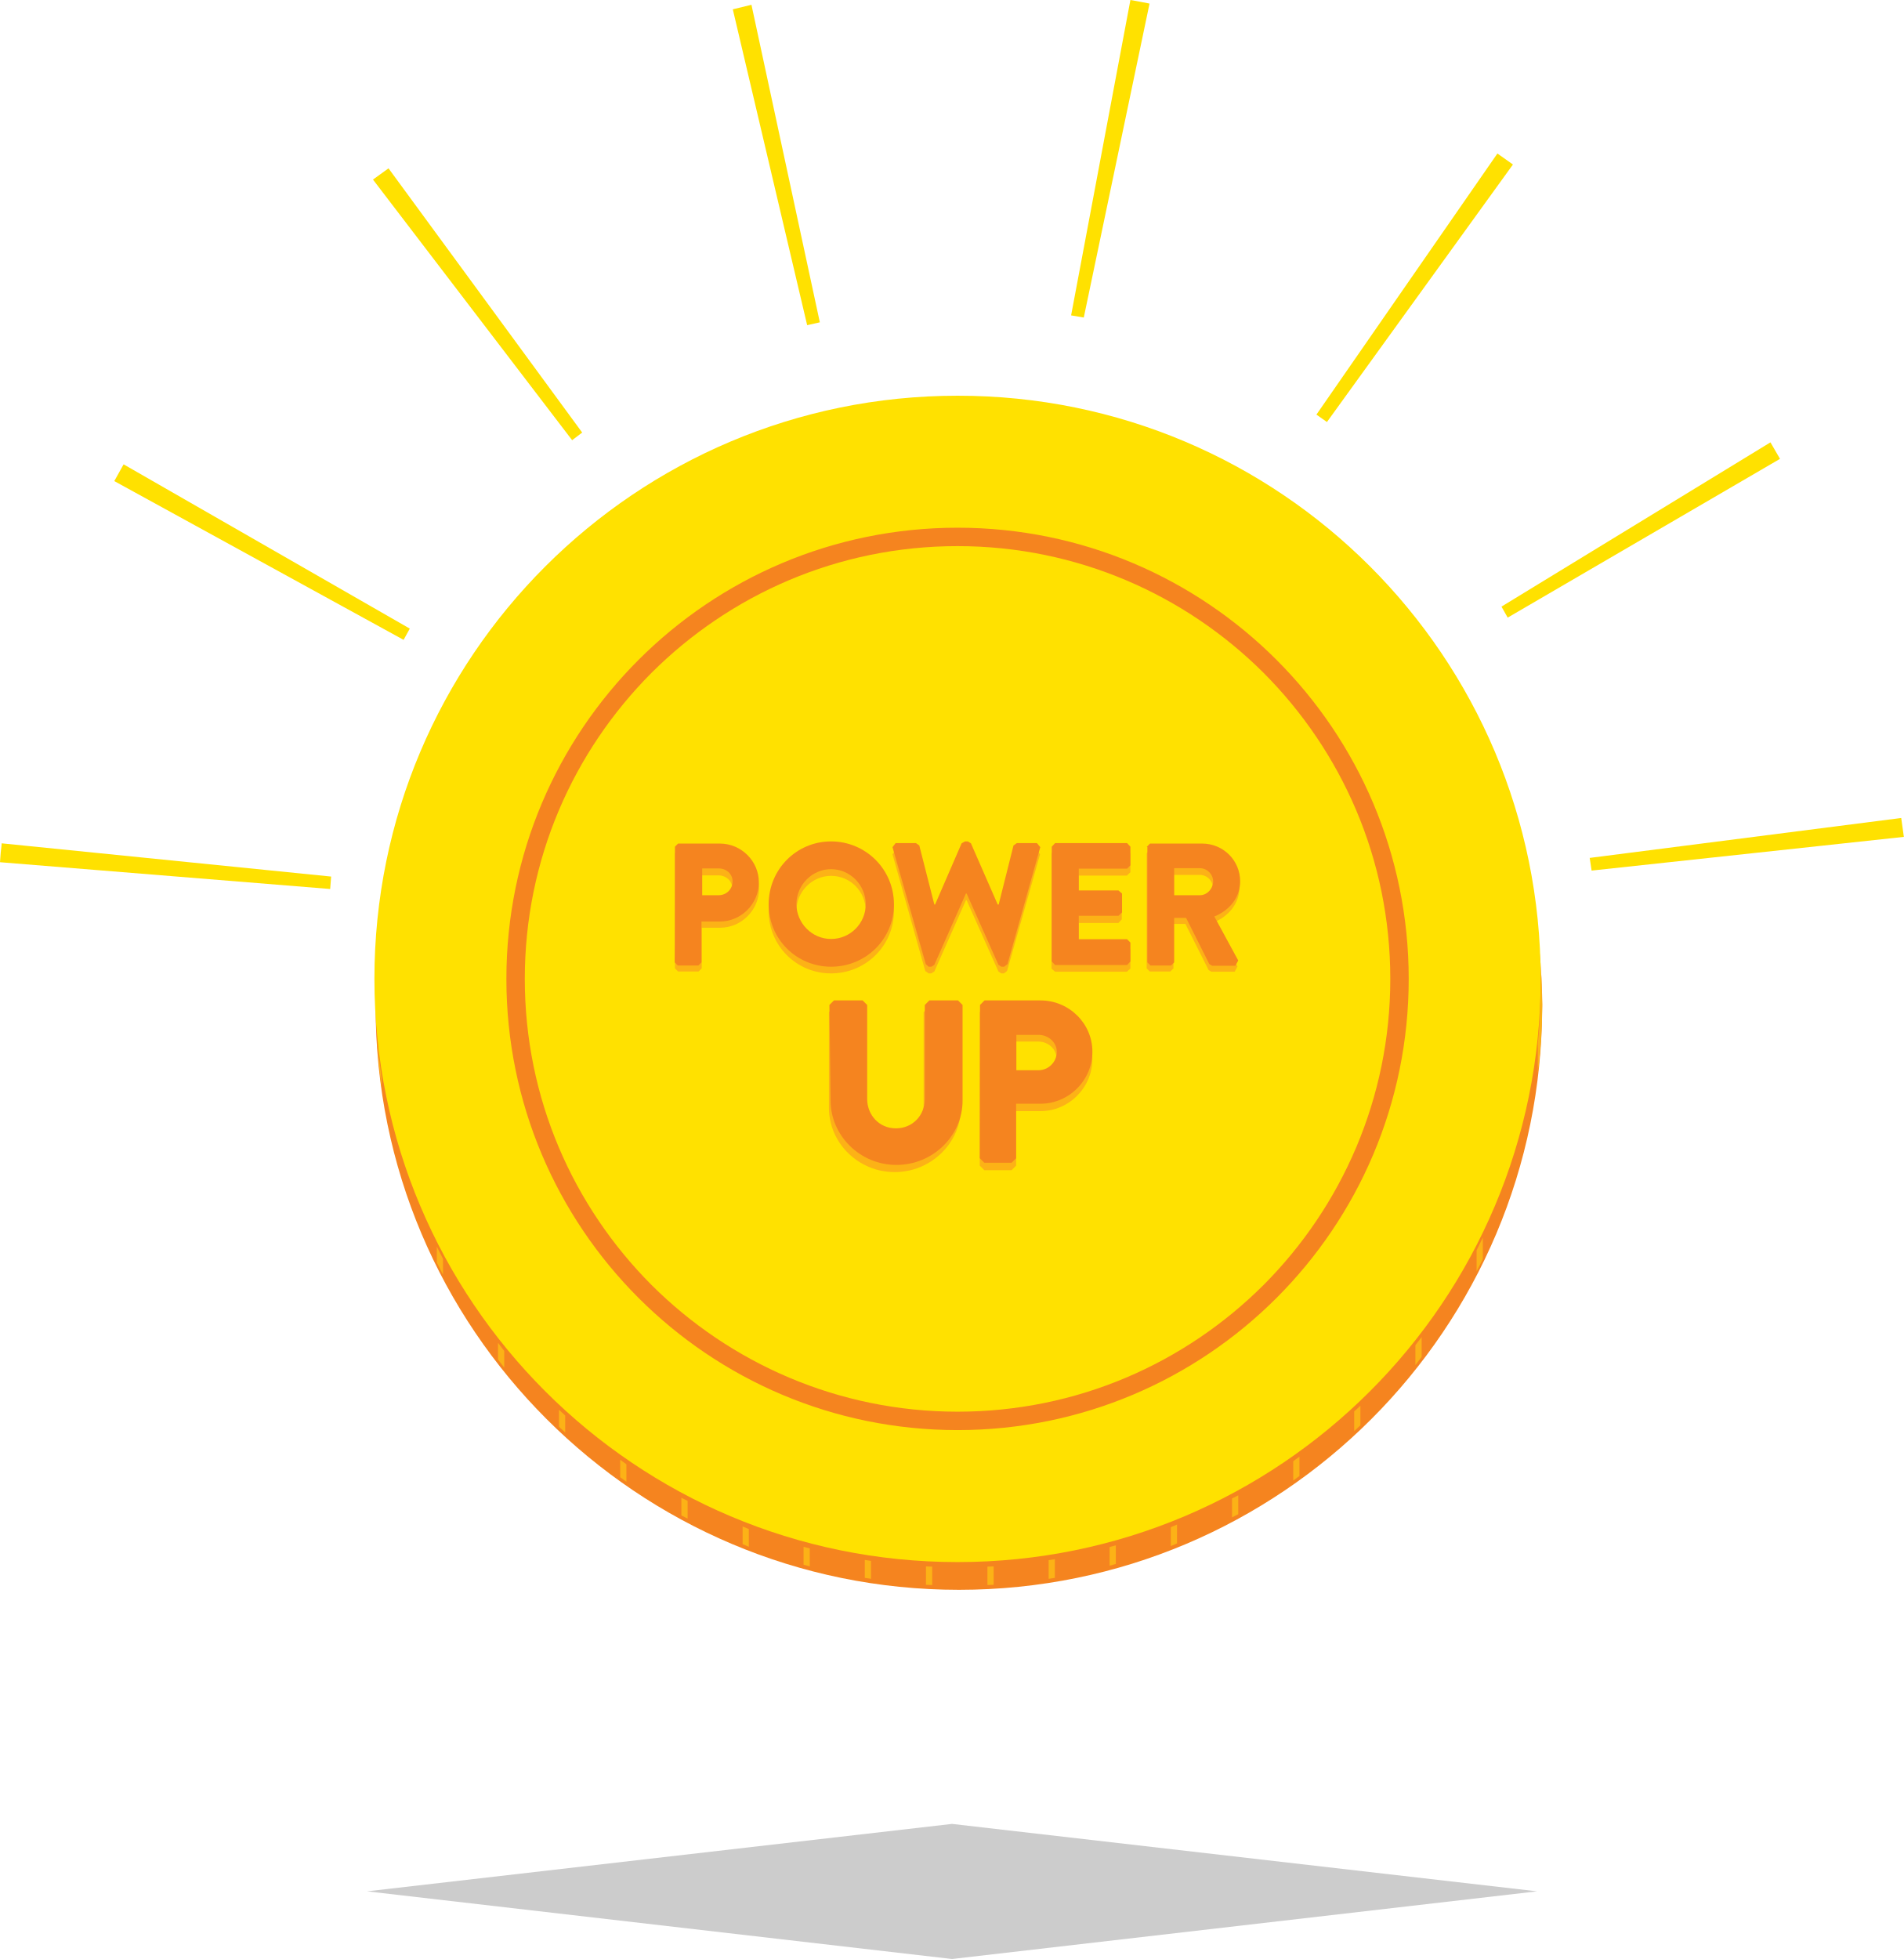
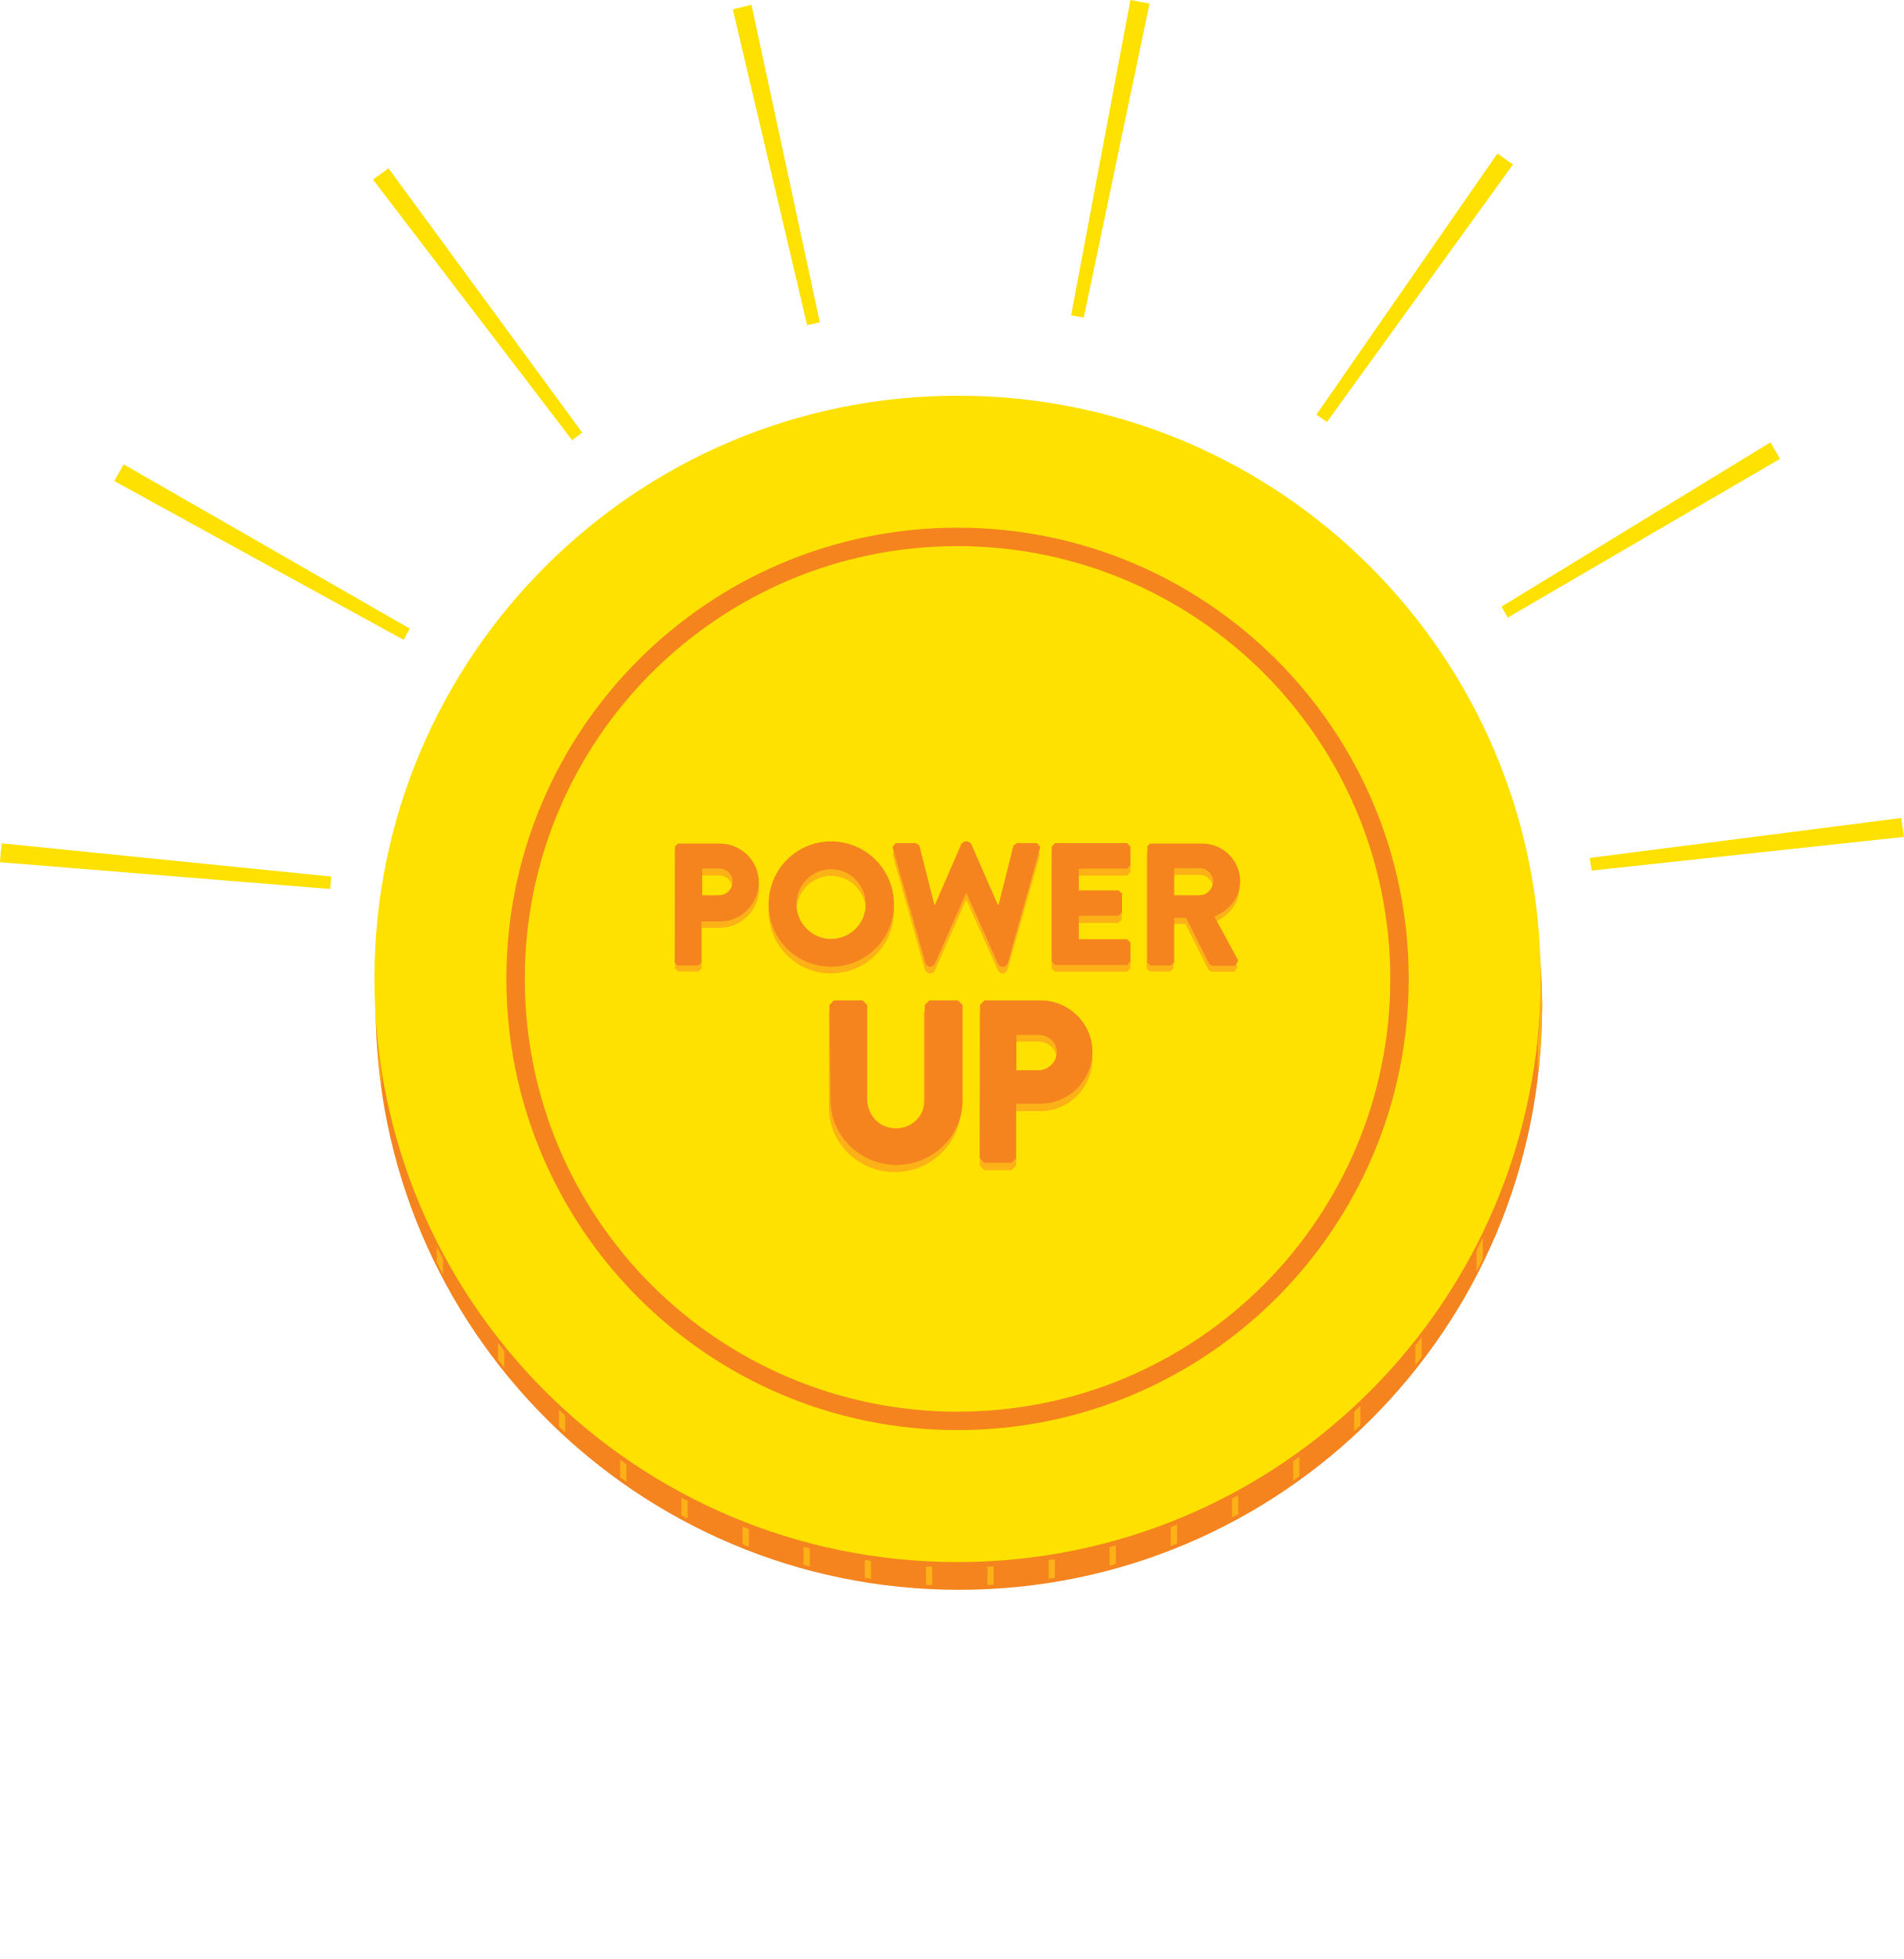
<svg xmlns="http://www.w3.org/2000/svg" version="1.1" id="Layer_1" x="0px" y="0px" width="79.63px" height="81.93px" viewBox="5 0 79.63 81.93" enable-background="new 5 0 79.63 81.93" xml:space="preserve">
-   <polygon opacity="0.2" enable-background="new    " points="69.29,79.1 44.82,81.93 20.35,79.1 44.82,76.28 " />
+   <polygon opacity="0" points="69.29,79.1 44.82,81.93 20.35,79.1 44.82,76.28 " />
  <path fill="#F5841F" d="M69.5,42.1c0,13.48-10.92,24.39-24.39,24.39S20.71,55.57,20.71,42.1S31.63,17.7,45.1,17.7  S69.5,28.63,69.5,42.1" />
  <path fill="#FFE100" d="M69.44,40.94c0,13.48-10.92,24.39-24.39,24.39S20.66,54.41,20.66,40.94s10.92-24.39,24.39-24.39  C58.53,16.54,69.44,27.46,69.44,40.94" />
  <path fill="#FFED96" d="M69.43,40.2v0.18c0.04,0.54,0.05,1.09,0.05,1.64c0-0.03,0-0.05,0-0.09C69.5,41.34,69.47,40.76,69.43,40.2" />
  <path fill="#FCB216" d="M43.73,65.51v0.77l0.26,0.01v-0.77L43.73,65.51 M46.56,65.51l-0.26,0.01v0.77l0.26-0.01V65.51 M41.17,65.24  v0.75l0.26,0.04v-0.75L41.17,65.24 M49.12,65.21l-0.26,0.04v0.78l0.26-0.04V65.21 M38.61,64.69v0.75l0.26,0.07v-0.75L38.61,64.69   M51.67,64.63l-0.26,0.07v0.78l0.26-0.07V64.63 M36.06,63.84v0.74l0.26,0.11v-0.74L36.06,63.84 M54.23,63.76l-0.26,0.11v0.79  l0.26-0.11V63.76 M33.5,62.64v0.74l0.26,0.13v-0.74L33.5,62.64 M56.79,62.54l-0.26,0.13v0.79l0.26-0.13V62.54 M30.94,61.05v0.73  l0.26,0.19v-0.73L30.94,61.05 M59.35,60.92l-0.26,0.19v0.81l0.26-0.19V60.92 M28.38,58.96v0.71l0.26,0.24v-0.71L28.38,58.96   M61.9,58.79l-0.26,0.24v0.82l0.26-0.24V58.79 M25.83,56.16v0.7l0.26,0.34v-0.7L25.83,56.16 M64.46,55.92l-0.26,0.34v0.83l0.26-0.34  V55.92 M23.27,52.14v0.66l0.26,0.51v-0.66L23.27,52.14 M67.02,51.76l-0.26,0.53v0.88l0.26-0.51V51.76 M20.76,43.43  c0.04,0.69,0.11,1.37,0.2,2.05v-0.4C20.89,44.52,20.82,43.98,20.76,43.43 M69.44,40.37v0.38v0.04c0,0.04,0,0.09,0,0.15  c0,0.05,0,0.11,0,0.16v0.05c0,0.85-0.04,1.68-0.12,2.5v1.25c0.12-0.96,0.18-1.93,0.19-2.89C69.5,41.46,69.47,40.91,69.44,40.37" />
  <path fill="#FFE100" d="M69.44,40.79v0.16v0.15c0-0.05,0-0.11,0-0.16S69.44,40.84,69.44,40.79" />
  <path fill="#F5841F" d="M63.53,40.94h-0.38c0,4.99-2.03,9.52-5.3,12.8c-3.28,3.27-7.79,5.3-12.8,5.3c-4.99,0-9.52-2.03-12.8-5.3  c-3.27-3.28-5.3-7.79-5.3-12.8s2.03-9.52,5.3-12.8c3.28-3.27,7.79-5.3,12.8-5.3c4.99,0,9.52,2.03,12.8,5.3  c3.27,3.28,5.3,7.79,5.3,12.8L63.53,40.94l0.39,0c0-10.42-8.45-18.87-18.87-18.87s-18.87,8.45-18.87,18.87s8.45,18.87,18.87,18.87  s18.87-8.45,18.87-18.87H63.53" />
  <path fill="#FCB216" d="M34.36,37.73v-1.12h0.69c0.31,0,0.58,0.23,0.58,0.54c0,0.32-0.26,0.58-0.58,0.58H34.36 M35.11,35.55h-1.75  l-0.13,0.13v4.82l0.13,0.13h0.86l0.13-0.13V38.8h0.77c0.89,0,1.63-0.74,1.63-1.64C36.74,36.28,36.02,35.55,35.11,35.55" />
  <path fill="#FCB216" d="M39.76,39.55c-0.79,0-1.45-0.66-1.45-1.45c0-0.81,0.66-1.47,1.45-1.47c0.81,0,1.45,0.66,1.45,1.47  C41.21,38.89,40.55,39.55,39.76,39.55 M39.76,35.47c-1.45,0-2.61,1.17-2.61,2.63c0,1.45,1.16,2.61,2.61,2.61  c1.45,0,2.63-1.16,2.63-2.61C42.37,36.64,41.21,35.47,39.76,35.47" />
  <polyline fill="#FCB216" points="45.48,35.47 45.35,35.47 45.22,35.55 44.09,38.12 44.07,38.12 43.45,35.65 43.31,35.55   42.46,35.55 42.33,35.73 43.7,40.61 43.84,40.71 43.95,40.71 44.08,40.63 45.4,37.65 45.43,37.65 46.76,40.63 46.88,40.71   46.99,40.71 47.12,40.61 48.5,35.73 48.37,35.55 47.51,35.55 47.39,35.65 46.76,38.12 46.73,38.12 45.6,35.55 45.48,35.47 " />
  <polyline fill="#FCB216" points="52.13,35.55 49.13,35.55 48.98,35.69 48.98,40.51 49.13,40.64 52.13,40.64 52.28,40.51   52.28,39.71 52.13,39.58 50.12,39.58 50.12,38.6 51.78,38.6 51.92,38.45 51.92,37.65 51.78,37.52 50.12,37.52 50.12,36.62   52.13,36.62 52.28,36.48 52.28,35.69 52.13,35.55 " />
  <path fill="#FCB216" d="M54.1,37.72v-1.13h1.08c0.3,0,0.55,0.24,0.55,0.55c0,0.31-0.26,0.58-0.55,0.58H54.1 M55.27,35.55h-2.18  l-0.13,0.13v4.82l0.13,0.13h0.86l0.13-0.13v-1.86h0.5l0.97,1.93l0.12,0.07h0.97l0.12-0.22l-1-1.84c0.63-0.26,1.08-0.79,1.08-1.47  C56.86,36.25,56.14,35.55,55.27,35.55" />
  <path fill="#FCB216" d="M45.02,42.14h-1.2l-0.19,0.19v3.93c0,0.67-0.51,1.23-1.21,1.23c-0.69,0-1.2-0.54-1.2-1.23v-3.93l-0.19-0.19  h-1.17l-0.19,0.19v4c0,1.47,1.23,2.69,2.75,2.69c1.53,0,2.77-1.23,2.77-2.69v-4L45.02,42.14" />
  <path fill="#FCB216" d="M47.5,45.04v-1.48h0.92c0.42,0,0.77,0.31,0.77,0.71c0,0.43-0.35,0.77-0.77,0.77H47.5 M48.51,42.14h-2.34  l-0.19,0.19v6.42l0.19,0.19h1.14l0.19-0.19v-2.28h1.02c1.18,0,2.17-0.98,2.17-2.18C50.68,43.11,49.69,42.14,48.51,42.14" />
  <path fill="#F5841F" d="M33.23,35.41l0.13-0.13h1.75c0.89,0,1.63,0.73,1.63,1.62c0,0.9-0.74,1.64-1.63,1.64h-0.77v1.71l-0.13,0.13  h-0.86l-0.13-0.13C33.23,40.21,33.23,35.41,33.23,35.41z M35.06,37.44c0.31,0,0.58-0.24,0.58-0.58c0-0.31-0.26-0.54-0.58-0.54h-0.69  v1.12H35.06z" />
  <path fill="#F5841F" d="M39.76,35.19c1.45,0,2.63,1.17,2.63,2.63c0,1.45-1.17,2.61-2.63,2.61c-1.45,0-2.61-1.16-2.61-2.61  C37.15,36.36,38.31,35.19,39.76,35.19z M39.76,39.27c0.81,0,1.45-0.66,1.45-1.45c0-0.81-0.66-1.47-1.45-1.47  c-0.79,0-1.45,0.66-1.45,1.47C38.32,38.61,38.96,39.27,39.76,39.27z" />
  <polygon fill="#F5841F" points="42.33,35.43 42.46,35.26 43.31,35.26 43.45,35.36 44.08,37.83 44.11,37.83 45.22,35.27 45.36,35.19   45.48,35.19 45.61,35.27 46.73,37.83 46.77,37.83 47.39,35.36 47.53,35.26 48.37,35.26 48.51,35.43 47.14,40.32 47,40.43   46.88,40.43 46.76,40.35 45.43,37.37 45.4,37.37 44.08,40.35 43.96,40.43 43.84,40.43 43.72,40.32 " />
  <polygon fill="#F5841F" points="48.99,35.41 49.13,35.26 52.14,35.26 52.28,35.41 52.28,36.19 52.14,36.33 50.12,36.33 50.12,37.24   51.78,37.24 51.93,37.37 51.93,38.16 51.78,38.3 50.12,38.3 50.12,39.28 52.14,39.28 52.28,39.42 52.28,40.21 52.14,40.36   49.13,40.36 48.99,40.21 " />
  <path fill="#F5841F" d="M52.97,35.41l0.13-0.13h2.18c0.88,0,1.59,0.7,1.59,1.58c0,0.67-0.44,1.21-1.08,1.47l1,1.84l-0.12,0.22H55.7  l-0.12-0.07l-0.97-1.93h-0.5v1.86l-0.13,0.13h-0.86l-0.13-0.13v-4.83H52.97z M55.19,37.44c0.3,0,0.55-0.28,0.55-0.58  c0-0.3-0.26-0.55-0.55-0.55h-1.08v1.13H55.19z" />
  <path fill="#F5841F" d="M39.69,42.03l0.19-0.19h1.2l0.19,0.19v3.93c0,0.67,0.5,1.23,1.2,1.23s1.21-0.54,1.21-1.23v-3.93l0.19-0.19  h1.2l0.19,0.19v4c0,1.47-1.24,2.69-2.77,2.69c-1.52,0-2.75-1.23-2.75-2.69L39.69,42.03L39.69,42.03z" />
  <path fill="#F5841F" d="M45.99,42.03l0.19-0.19h2.34c1.2,0,2.17,0.97,2.17,2.14c0,1.2-0.98,2.18-2.17,2.18H47.5v2.28l-0.19,0.19  h-1.14l-0.19-0.19L45.99,42.03L45.99,42.03z M48.43,44.76c0.42,0,0.77-0.34,0.77-0.77c0-0.4-0.35-0.71-0.77-0.71h-0.92v1.48H48.43  L48.43,44.76z" />
  <path fill="#FFE100" d="M29.35,18.09l-8.1-11.05L20.6,7.51l8.33,10.9L29.35,18.09z M39.29,13.48L36.43,0.2l-0.78,0.19l3.11,13.21  L39.29,13.48z M22.14,26.29l-11.97-6.87l-0.39,0.7l12.1,6.64L22.14,26.29z M67.63,6.42l-7.57,10.92l0.44,0.31l7.78-10.77L67.63,6.42  z M52.67,0.07L52.28,0L49.8,13.19l0.53,0.09l2.75-13.13L52.67,0.07z M68.06,25.83l11.39-6.64l-0.4-0.69l-11.25,6.87L68.06,25.83z   M71.57,36.41L84.63,35l-0.11-0.79l-13.03,1.67L71.57,36.41z M18.85,36.66L5.07,35.27l-0.01,0.12l-0.03,0.27L5,36.06l13.81,1.12  L18.85,36.66z" />
</svg>
